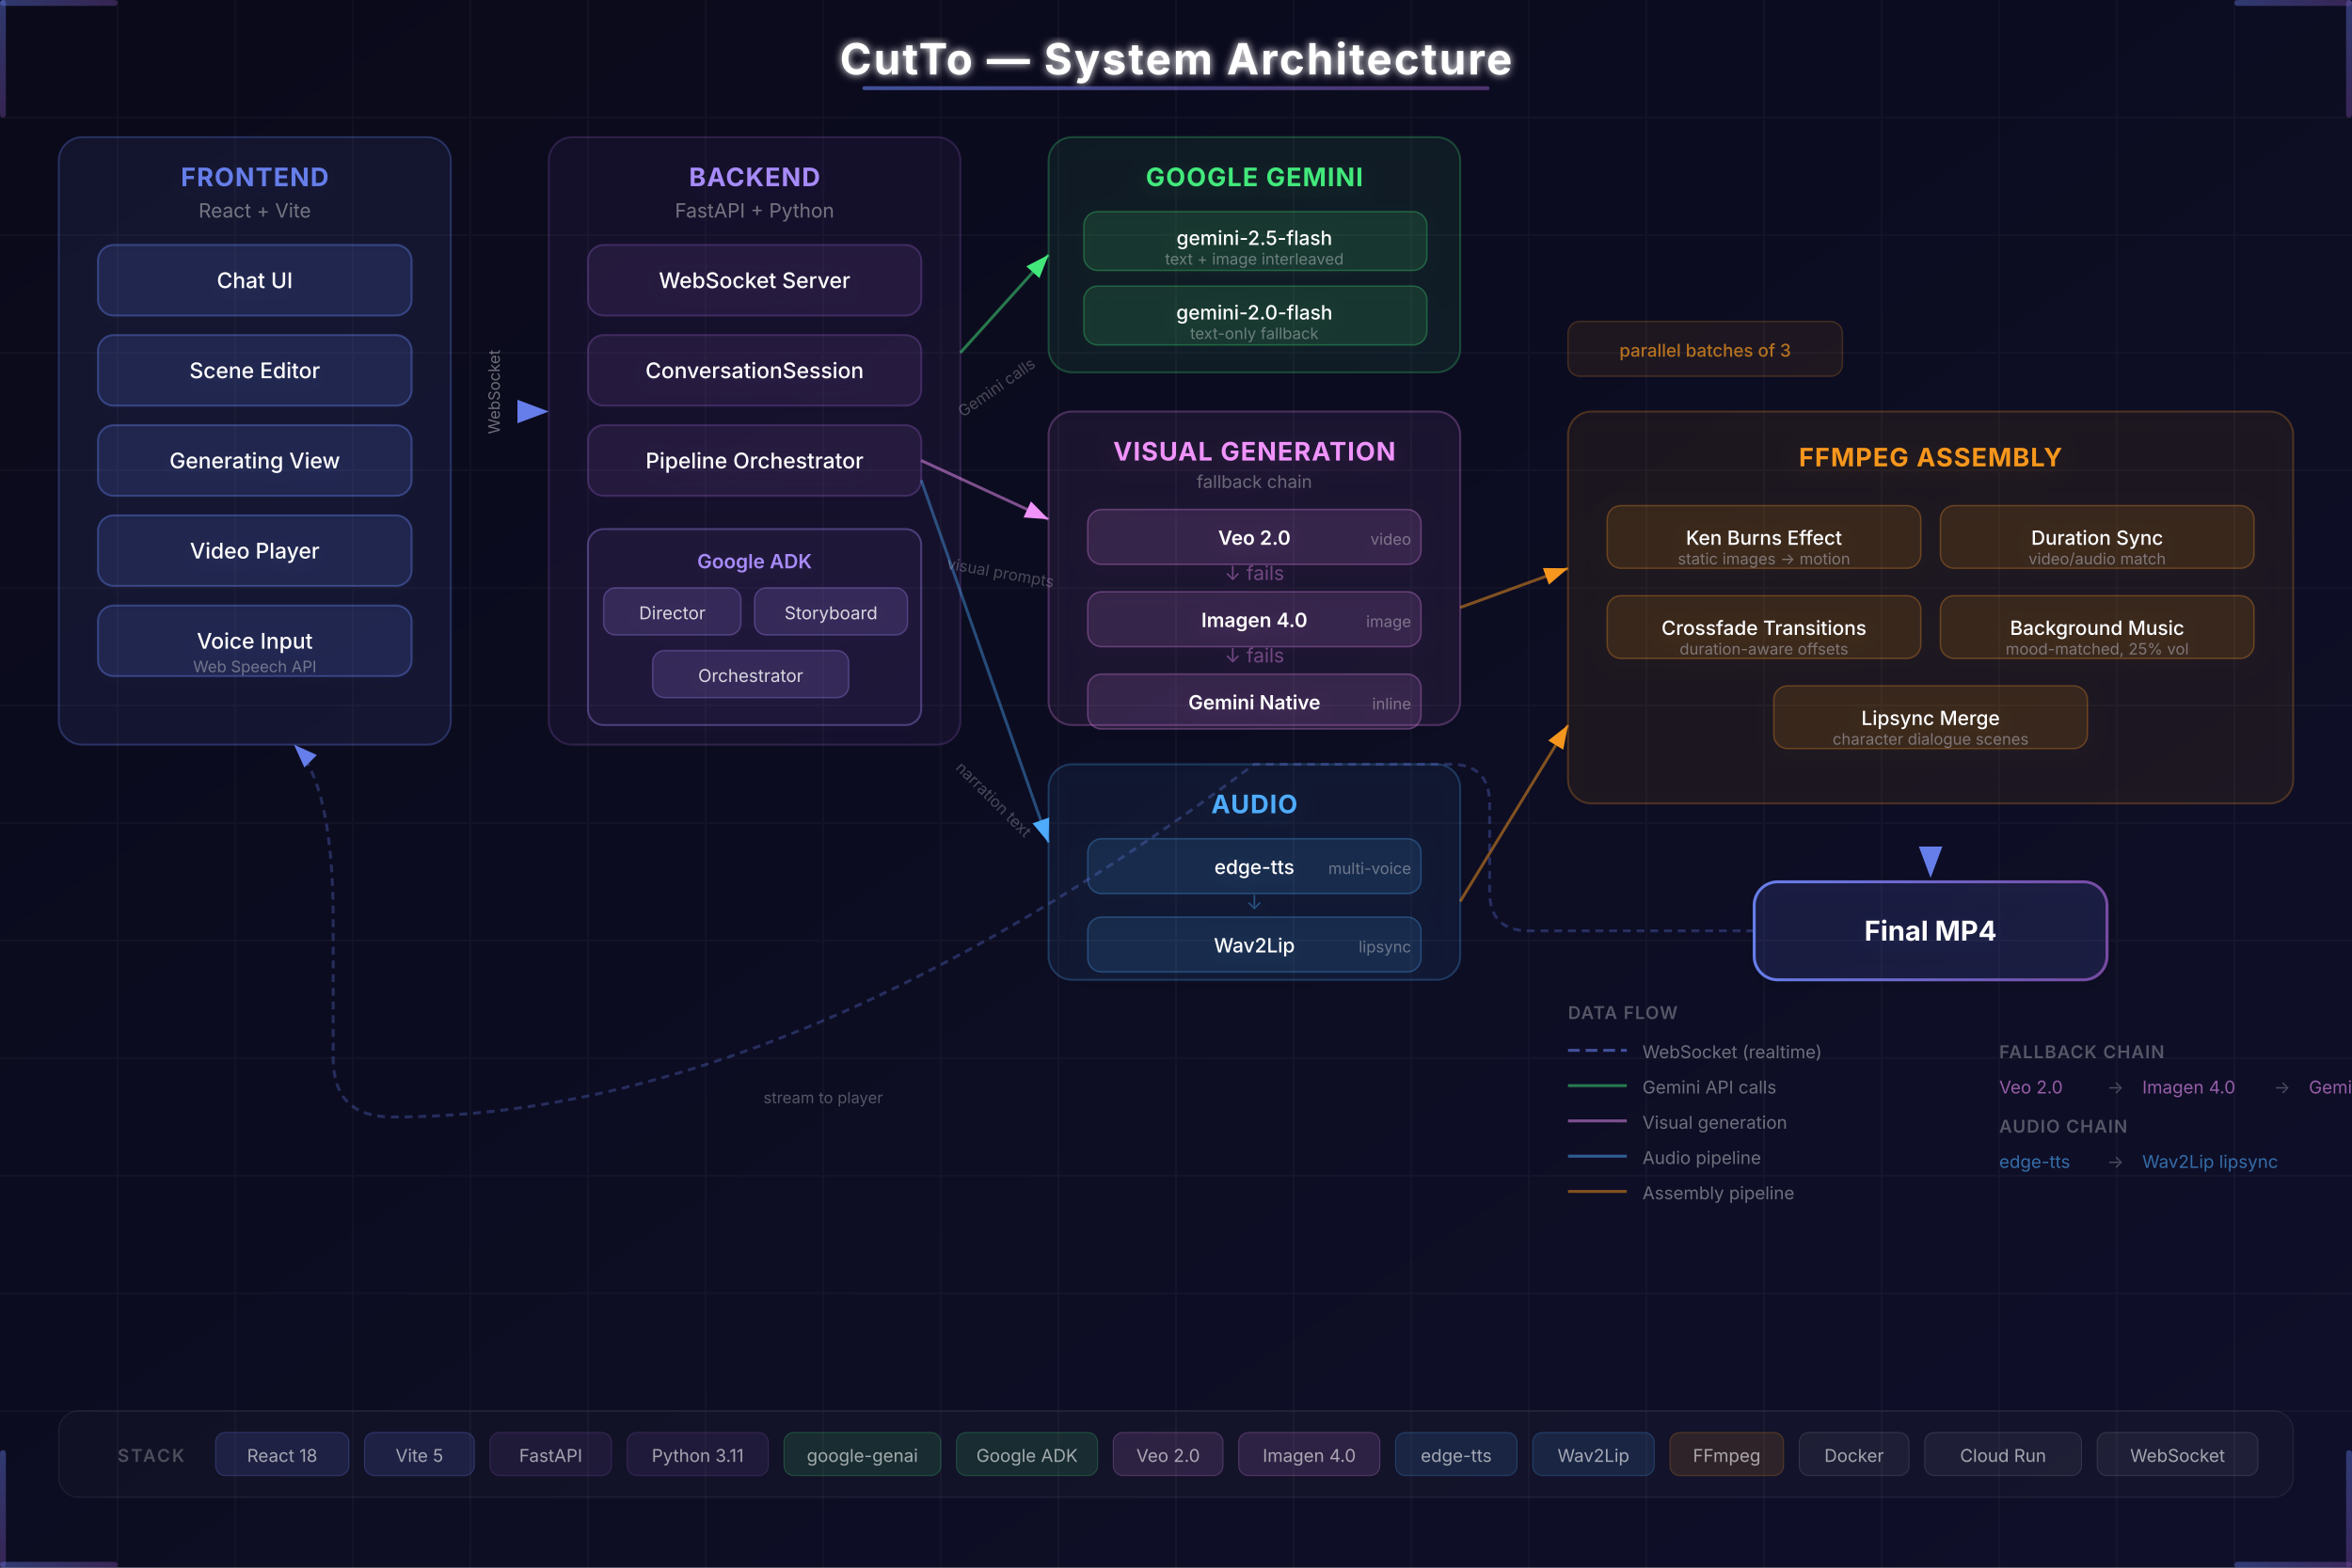
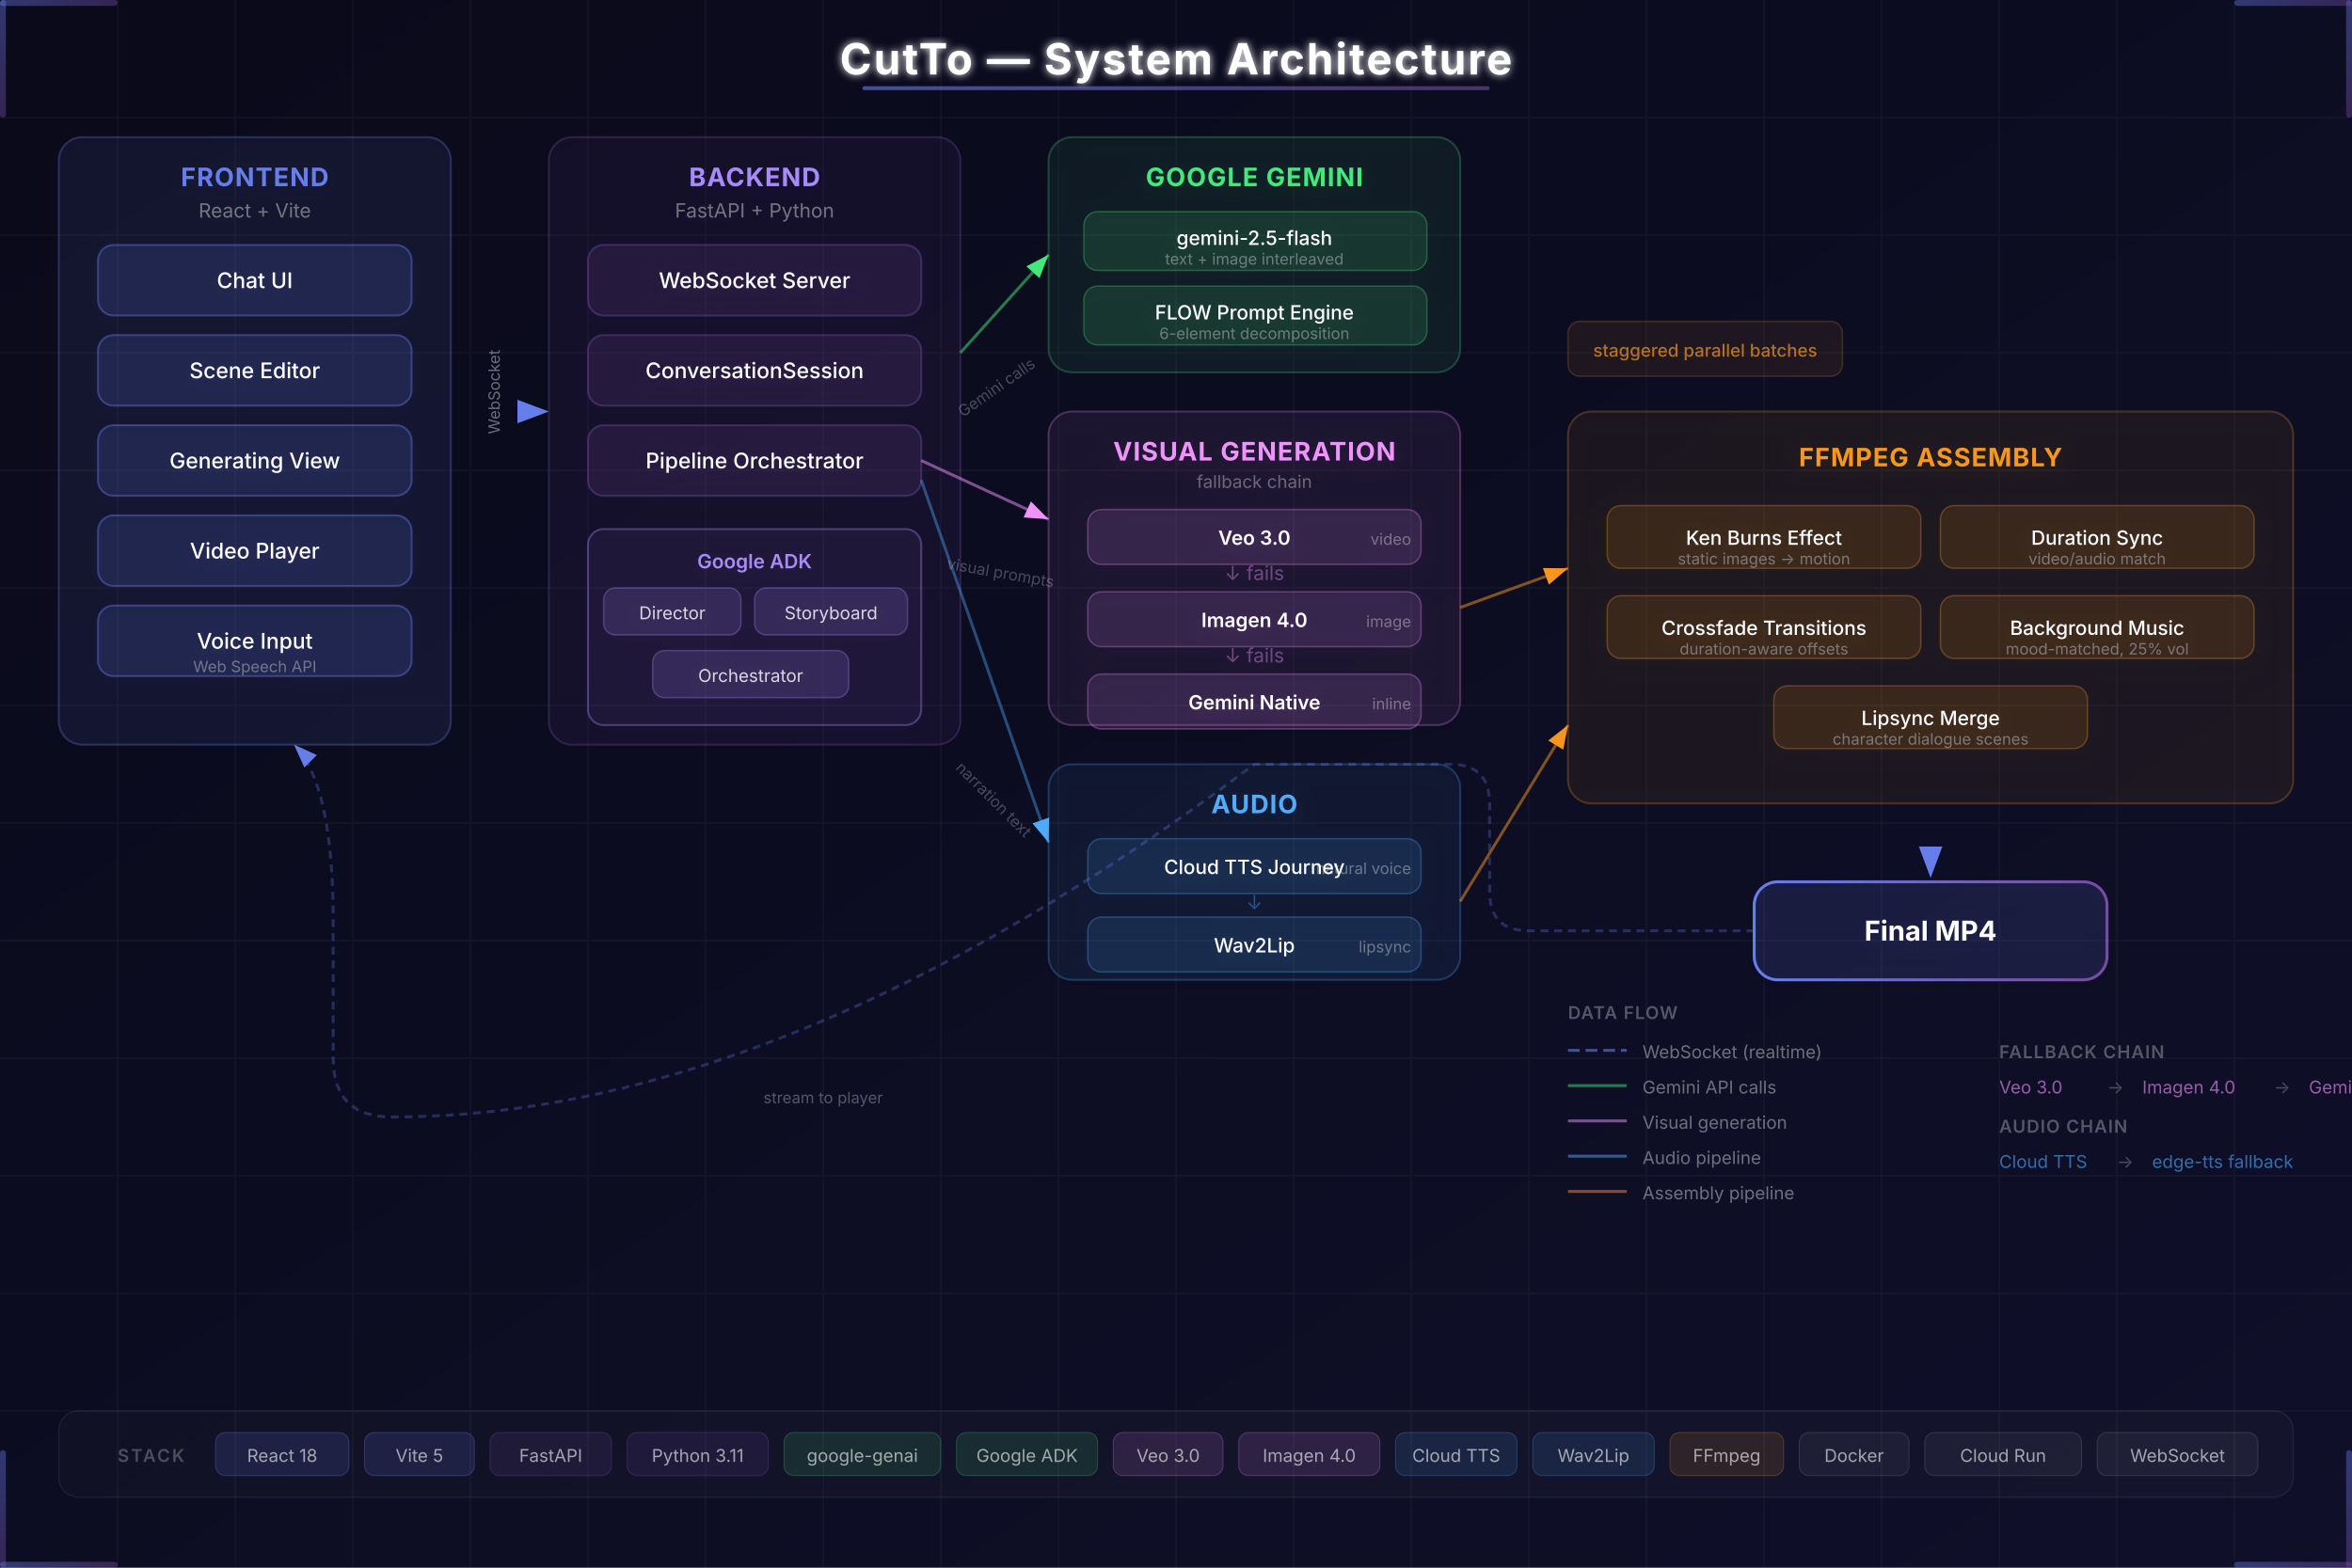
<svg xmlns="http://www.w3.org/2000/svg" viewBox="0 0 1200 800" width="1200" height="800">
  <defs>
    <linearGradient id="bgGrad" x1="0%" y1="0%" x2="100%" y2="100%">
      <stop offset="0%" stop-color="#0a0a1a" />
      <stop offset="100%" stop-color="#0f0f2a" />
    </linearGradient>
    <linearGradient id="accentGrad" x1="0%" y1="0%" x2="100%" y2="0%">
      <stop offset="0%" stop-color="#667eea" />
      <stop offset="100%" stop-color="#764ba2" />
    </linearGradient>
    <linearGradient id="accentGradV" x1="0%" y1="0%" x2="0%" y2="100%">
      <stop offset="0%" stop-color="#667eea" />
      <stop offset="100%" stop-color="#764ba2" />
    </linearGradient>
    <linearGradient id="greenGrad" x1="0%" y1="0%" x2="100%" y2="0%">
      <stop offset="0%" stop-color="#43e97b" />
      <stop offset="100%" stop-color="#38f9d7" />
    </linearGradient>
    <linearGradient id="orangeGrad" x1="0%" y1="0%" x2="100%" y2="0%">
      <stop offset="0%" stop-color="#f093fb" />
      <stop offset="100%" stop-color="#f5576c" />
    </linearGradient>
    <linearGradient id="yellowGrad" x1="0%" y1="0%" x2="100%" y2="0%">
      <stop offset="0%" stop-color="#f7971e" />
      <stop offset="100%" stop-color="#ffd200" />
    </linearGradient>
    <linearGradient id="cyanGrad" x1="0%" y1="0%" x2="100%" y2="0%">
      <stop offset="0%" stop-color="#4facfe" />
      <stop offset="100%" stop-color="#00f2fe" />
    </linearGradient>
    <linearGradient id="redGrad" x1="0%" y1="0%" x2="100%" y2="0%">
      <stop offset="0%" stop-color="#fa709a" />
      <stop offset="100%" stop-color="#fee140" />
    </linearGradient>
    <filter id="glow">
      <feGaussianBlur stdDeviation="2" result="coloredBlur" />
      <feMerge>
        <feMergeNode in="coloredBlur" />
        <feMergeNode in="SourceGraphic" />
      </feMerge>
    </filter>
    <filter id="softShadow">
      <feDropShadow dx="0" dy="2" stdDeviation="4" flood-color="#000000" flood-opacity="0.3" />
    </filter>
    <marker id="arrowWhite" markerWidth="8" markerHeight="6" refX="8" refY="3" orient="auto">
      <path d="M0,0 L8,3 L0,6 Z" fill="rgba(255,255,255,0.5)" />
    </marker>
    <marker id="arrowAccent" markerWidth="8" markerHeight="6" refX="8" refY="3" orient="auto">
      <path d="M0,0 L8,3 L0,6 Z" fill="#667eea" />
    </marker>
    <marker id="arrowGreen" markerWidth="8" markerHeight="6" refX="8" refY="3" orient="auto">
      <path d="M0,0 L8,3 L0,6 Z" fill="#43e97b" />
    </marker>
    <marker id="arrowOrange" markerWidth="8" markerHeight="6" refX="8" refY="3" orient="auto">
      <path d="M0,0 L8,3 L0,6 Z" fill="#f093fb" />
    </marker>
    <marker id="arrowCyan" markerWidth="8" markerHeight="6" refX="8" refY="3" orient="auto">
      <path d="M0,0 L8,3 L0,6 Z" fill="#4facfe" />
    </marker>
    <marker id="arrowYellow" markerWidth="8" markerHeight="6" refX="8" refY="3" orient="auto">
      <path d="M0,0 L8,3 L0,6 Z" fill="#f7971e" />
    </marker>
  </defs>
  <style>
    text { font-family: 'Inter', -apple-system, BlinkMacSystemFont, 'Segoe UI', sans-serif; }
  </style>
  <rect width="1200" height="800" fill="url(#bgGrad)" />
  <g opacity="0.03">
    <line x1="0" y1="0" x2="0" y2="800" stroke="white" stroke-width="1" transform="translate(60,0)" />
    <line x1="0" y1="0" x2="0" y2="800" stroke="white" stroke-width="1" transform="translate(120,0)" />
    <line x1="0" y1="0" x2="0" y2="800" stroke="white" stroke-width="1" transform="translate(180,0)" />
    <line x1="0" y1="0" x2="0" y2="800" stroke="white" stroke-width="1" transform="translate(240,0)" />
    <line x1="0" y1="0" x2="0" y2="800" stroke="white" stroke-width="1" transform="translate(300,0)" />
    <line x1="0" y1="0" x2="0" y2="800" stroke="white" stroke-width="1" transform="translate(360,0)" />
    <line x1="0" y1="0" x2="0" y2="800" stroke="white" stroke-width="1" transform="translate(420,0)" />
    <line x1="0" y1="0" x2="0" y2="800" stroke="white" stroke-width="1" transform="translate(480,0)" />
    <line x1="0" y1="0" x2="0" y2="800" stroke="white" stroke-width="1" transform="translate(540,0)" />
    <line x1="0" y1="0" x2="0" y2="800" stroke="white" stroke-width="1" transform="translate(600,0)" />
    <line x1="0" y1="0" x2="0" y2="800" stroke="white" stroke-width="1" transform="translate(660,0)" />
    <line x1="0" y1="0" x2="0" y2="800" stroke="white" stroke-width="1" transform="translate(720,0)" />
    <line x1="0" y1="0" x2="0" y2="800" stroke="white" stroke-width="1" transform="translate(780,0)" />
    <line x1="0" y1="0" x2="0" y2="800" stroke="white" stroke-width="1" transform="translate(840,0)" />
    <line x1="0" y1="0" x2="0" y2="800" stroke="white" stroke-width="1" transform="translate(900,0)" />
    <line x1="0" y1="0" x2="0" y2="800" stroke="white" stroke-width="1" transform="translate(960,0)" />
    <line x1="0" y1="0" x2="0" y2="800" stroke="white" stroke-width="1" transform="translate(1020,0)" />
    <line x1="0" y1="0" x2="0" y2="800" stroke="white" stroke-width="1" transform="translate(1080,0)" />
    <line x1="0" y1="0" x2="0" y2="800" stroke="white" stroke-width="1" transform="translate(1140,0)" />
    <line x1="0" y1="0" x2="1200" y2="0" stroke="white" stroke-width="1" transform="translate(0,60)" />
    <line x1="0" y1="0" x2="1200" y2="0" stroke="white" stroke-width="1" transform="translate(0,120)" />
    <line x1="0" y1="0" x2="1200" y2="0" stroke="white" stroke-width="1" transform="translate(0,180)" />
    <line x1="0" y1="0" x2="1200" y2="0" stroke="white" stroke-width="1" transform="translate(0,240)" />
    <line x1="0" y1="0" x2="1200" y2="0" stroke="white" stroke-width="1" transform="translate(0,300)" />
    <line x1="0" y1="0" x2="1200" y2="0" stroke="white" stroke-width="1" transform="translate(0,360)" />
    <line x1="0" y1="0" x2="1200" y2="0" stroke="white" stroke-width="1" transform="translate(0,420)" />
    <line x1="0" y1="0" x2="1200" y2="0" stroke="white" stroke-width="1" transform="translate(0,480)" />
    <line x1="0" y1="0" x2="1200" y2="0" stroke="white" stroke-width="1" transform="translate(0,540)" />
    <line x1="0" y1="0" x2="1200" y2="0" stroke="white" stroke-width="1" transform="translate(0,600)" />
    <line x1="0" y1="0" x2="1200" y2="0" stroke="white" stroke-width="1" transform="translate(0,660)" />
    <line x1="0" y1="0" x2="1200" y2="0" stroke="white" stroke-width="1" transform="translate(0,720)" />
  </g>
  <text x="600" y="38" text-anchor="middle" fill="white" font-size="22" font-weight="700" letter-spacing="1" filter="url(#glow)">CutTo — System Architecture</text>
  <rect x="440" y="44" width="320" height="2" rx="1" fill="url(#accentGrad)" opacity="0.6" />
  <g filter="url(#softShadow)">
    <rect x="30" y="70" width="200" height="310" rx="12" fill="rgba(102,126,234,0.08)" stroke="rgba(102,126,234,0.3)" stroke-width="1" />
    <text x="130" y="95" text-anchor="middle" fill="#667eea" font-size="13" font-weight="700" letter-spacing="0.5">FRONTEND</text>
    <text x="130" y="111" text-anchor="middle" fill="rgba(255,255,255,0.4)" font-size="10">React + Vite</text>
    <rect x="50" y="125" width="160" height="36" rx="8" fill="rgba(102,126,234,0.15)" stroke="rgba(102,126,234,0.4)" stroke-width="1" />
    <text x="130" y="147" text-anchor="middle" fill="white" font-size="11" font-weight="500">Chat UI</text>
    <rect x="50" y="171" width="160" height="36" rx="8" fill="rgba(102,126,234,0.15)" stroke="rgba(102,126,234,0.4)" stroke-width="1" />
    <text x="130" y="193" text-anchor="middle" fill="white" font-size="11" font-weight="500">Scene Editor</text>
    <rect x="50" y="217" width="160" height="36" rx="8" fill="rgba(102,126,234,0.15)" stroke="rgba(102,126,234,0.4)" stroke-width="1" />
    <text x="130" y="239" text-anchor="middle" fill="white" font-size="11" font-weight="500">Generating View</text>
    <rect x="50" y="263" width="160" height="36" rx="8" fill="rgba(102,126,234,0.15)" stroke="rgba(102,126,234,0.4)" stroke-width="1" />
    <text x="130" y="285" text-anchor="middle" fill="white" font-size="11" font-weight="500">Video Player</text>
    <rect x="50" y="309" width="160" height="36" rx="8" fill="rgba(102,126,234,0.15)" stroke="rgba(102,126,234,0.4)" stroke-width="1" />
    <text x="130" y="331" text-anchor="middle" fill="white" font-size="11" font-weight="500">Voice Input</text>
    <text x="130" y="343" text-anchor="middle" fill="rgba(255,255,255,0.35)" font-size="8">Web Speech API</text>
  </g>
  <line x1="230" y1="210" x2="280" y2="210" stroke="url(#accentGrad)" stroke-width="2" marker-end="url(#arrowAccent)" stroke-dasharray="6,3" />
  <text x="255" y="200" text-anchor="middle" fill="rgba(255,255,255,0.4)" font-size="8" transform="rotate(-90, 255, 200)">WebSocket</text>
  <g filter="url(#softShadow)">
    <rect x="280" y="70" width="210" height="310" rx="12" fill="rgba(118,75,162,0.08)" stroke="rgba(118,75,162,0.3)" stroke-width="1" />
    <text x="385" y="95" text-anchor="middle" fill="#a78bfa" font-size="13" font-weight="700" letter-spacing="0.5">BACKEND</text>
    <text x="385" y="111" text-anchor="middle" fill="rgba(255,255,255,0.4)" font-size="10">FastAPI + Python</text>
    <rect x="300" y="125" width="170" height="36" rx="8" fill="rgba(118,75,162,0.15)" stroke="rgba(118,75,162,0.4)" stroke-width="1" />
    <text x="385" y="147" text-anchor="middle" fill="white" font-size="11" font-weight="500">WebSocket Server</text>
    <rect x="300" y="171" width="170" height="36" rx="8" fill="rgba(118,75,162,0.15)" stroke="rgba(118,75,162,0.4)" stroke-width="1" />
    <text x="385" y="193" text-anchor="middle" fill="white" font-size="11" font-weight="500">ConversationSession</text>
    <rect x="300" y="217" width="170" height="36" rx="8" fill="rgba(118,75,162,0.15)" stroke="rgba(118,75,162,0.4)" stroke-width="1" />
    <text x="385" y="239" text-anchor="middle" fill="white" font-size="11" font-weight="500">Pipeline Orchestrator</text>
    <rect x="300" y="270" width="170" height="100" rx="8" fill="rgba(118,75,162,0.10)" stroke="rgba(167,139,250,0.35)" stroke-width="1" />
    <text x="385" y="290" text-anchor="middle" fill="#a78bfa" font-size="10" font-weight="600">Google ADK</text>
    <rect x="308" y="300" width="70" height="24" rx="6" fill="rgba(167,139,250,0.15)" stroke="rgba(167,139,250,0.3)" stroke-width="0.75" />
    <text x="343" y="316" text-anchor="middle" fill="rgba(255,255,255,0.8)" font-size="9">Director</text>
    <rect x="385" y="300" width="78" height="24" rx="6" fill="rgba(167,139,250,0.15)" stroke="rgba(167,139,250,0.3)" stroke-width="0.75" />
    <text x="424" y="316" text-anchor="middle" fill="rgba(255,255,255,0.8)" font-size="9">Storyboard</text>
    <rect x="333" y="332" width="100" height="24" rx="6" fill="rgba(167,139,250,0.15)" stroke="rgba(167,139,250,0.3)" stroke-width="0.75" />
    <text x="383" y="348" text-anchor="middle" fill="rgba(255,255,255,0.8)" font-size="9">Orchestrator</text>
  </g>
  <line x1="490" y1="180" x2="535" y2="130" stroke="rgba(67,233,123,0.5)" stroke-width="1.5" marker-end="url(#arrowGreen)" />
  <g filter="url(#softShadow)">
    <rect x="535" y="70" width="210" height="120" rx="12" fill="rgba(67,233,123,0.06)" stroke="rgba(67,233,123,0.25)" stroke-width="1" />
    <text x="640" y="95" text-anchor="middle" fill="#43e97b" font-size="13" font-weight="700" letter-spacing="0.5">GOOGLE GEMINI</text>
    <rect x="553" y="108" width="175" height="30" rx="7" fill="rgba(67,233,123,0.12)" stroke="rgba(67,233,123,0.3)" stroke-width="0.75" />
    <text x="640" y="125" text-anchor="middle" fill="white" font-size="10" font-weight="500">gemini-2.5-flash</text>
    <text x="640" y="135" text-anchor="middle" fill="rgba(255,255,255,0.35)" font-size="8">text + image interleaved</text>
    <rect x="553" y="146" width="175" height="30" rx="7" fill="rgba(67,233,123,0.12)" stroke="rgba(67,233,123,0.3)" stroke-width="0.75" />
-     <text x="640" y="163" text-anchor="middle" fill="white" font-size="10" font-weight="500">gemini-2.0-flash</text>
-     <text x="640" y="173" text-anchor="middle" fill="rgba(255,255,255,0.35)" font-size="8">text-only fallback</text>
+     <text x="640" y="163" text-anchor="middle" fill="white" font-size="10" font-weight="500">FLOW Prompt Engine</text>
+     <text x="640" y="173" text-anchor="middle" fill="rgba(255,255,255,0.35)" font-size="8">6-element decomposition</text>
  </g>
  <line x1="470" y1="235" x2="535" y2="265" stroke="rgba(240,147,251,0.5)" stroke-width="1.5" marker-end="url(#arrowOrange)" />
  <g filter="url(#softShadow)">
    <rect x="535" y="210" width="210" height="160" rx="12" fill="rgba(240,147,251,0.06)" stroke="rgba(240,147,251,0.25)" stroke-width="1" />
    <text x="640" y="235" text-anchor="middle" fill="#f093fb" font-size="13" font-weight="700" letter-spacing="0.5">VISUAL GENERATION</text>
    <text x="640" y="249" text-anchor="middle" fill="rgba(255,255,255,0.35)" font-size="9">fallback chain</text>
    <rect x="555" y="260" width="170" height="28" rx="7" fill="rgba(240,147,251,0.12)" stroke="rgba(240,147,251,0.3)" stroke-width="0.75" />
-     <text x="640" y="278" text-anchor="middle" fill="white" font-size="10" font-weight="600">Veo 2.0</text>
+     <text x="640" y="278" text-anchor="middle" fill="white" font-size="10" font-weight="600">Veo 3.0</text>
    <text x="720" y="278" text-anchor="end" fill="rgba(255,255,255,0.35)" font-size="8">video</text>
    <text x="640" y="296" text-anchor="middle" fill="rgba(240,147,251,0.4)" font-size="10">↓ fails</text>
    <rect x="555" y="302" width="170" height="28" rx="7" fill="rgba(240,147,251,0.12)" stroke="rgba(240,147,251,0.3)" stroke-width="0.75" />
    <text x="640" y="320" text-anchor="middle" fill="white" font-size="10" font-weight="600">Imagen 4.0</text>
    <text x="720" y="320" text-anchor="end" fill="rgba(255,255,255,0.35)" font-size="8">image</text>
    <text x="640" y="338" text-anchor="middle" fill="rgba(240,147,251,0.4)" font-size="10">↓ fails</text>
    <rect x="555" y="344" width="170" height="28" rx="7" fill="rgba(240,147,251,0.12)" stroke="rgba(240,147,251,0.3)" stroke-width="0.75" />
    <text x="640" y="362" text-anchor="middle" fill="white" font-size="10" font-weight="600">Gemini Native</text>
    <text x="720" y="362" text-anchor="end" fill="rgba(255,255,255,0.35)" font-size="8">inline</text>
  </g>
  <line x1="470" y1="245" x2="535" y2="430" stroke="rgba(79,172,254,0.4)" stroke-width="1.5" marker-end="url(#arrowCyan)" />
  <g filter="url(#softShadow)">
    <rect x="535" y="390" width="210" height="110" rx="12" fill="rgba(79,172,254,0.06)" stroke="rgba(79,172,254,0.25)" stroke-width="1" />
    <text x="640" y="415" text-anchor="middle" fill="#4facfe" font-size="13" font-weight="700" letter-spacing="0.5">AUDIO</text>
    <rect x="555" y="428" width="170" height="28" rx="7" fill="rgba(79,172,254,0.12)" stroke="rgba(79,172,254,0.3)" stroke-width="0.75" />
-     <text x="640" y="446" text-anchor="middle" fill="white" font-size="10" font-weight="500">edge-tts</text>
-     <text x="720" y="446" text-anchor="end" fill="rgba(255,255,255,0.35)" font-size="8">multi-voice</text>
+     <text x="640" y="446" text-anchor="middle" fill="white" font-size="10" font-weight="500">Cloud TTS Journey</text>
+     <text x="720" y="446" text-anchor="end" fill="rgba(255,255,255,0.35)" font-size="8">natural voice</text>
    <text x="640" y="464" text-anchor="middle" fill="rgba(79,172,254,0.4)" font-size="10">↓</text>
    <rect x="555" y="468" width="170" height="28" rx="7" fill="rgba(79,172,254,0.12)" stroke="rgba(79,172,254,0.3)" stroke-width="0.75" />
    <text x="640" y="486" text-anchor="middle" fill="white" font-size="10" font-weight="500">Wav2Lip</text>
    <text x="720" y="486" text-anchor="end" fill="rgba(255,255,255,0.35)" font-size="8">lipsync</text>
  </g>
  <line x1="745" y1="310" x2="800" y2="290" stroke="rgba(247,151,30,0.5)" stroke-width="1.5" marker-end="url(#arrowYellow)" />
  <line x1="745" y1="460" x2="800" y2="370" stroke="rgba(247,151,30,0.5)" stroke-width="1.5" marker-end="url(#arrowYellow)" />
  <g filter="url(#softShadow)">
    <rect x="800" y="210" width="370" height="200" rx="12" fill="rgba(247,151,30,0.06)" stroke="rgba(247,151,30,0.25)" stroke-width="1" />
    <text x="985" y="238" text-anchor="middle" fill="#f7971e" font-size="13" font-weight="700" letter-spacing="0.5">FFMPEG ASSEMBLY</text>
    <rect x="820" y="258" width="160" height="32" rx="7" fill="rgba(247,151,30,0.12)" stroke="rgba(247,151,30,0.3)" stroke-width="0.75" />
    <text x="900" y="278" text-anchor="middle" fill="white" font-size="10" font-weight="500">Ken Burns Effect</text>
    <text x="900" y="288" text-anchor="middle" fill="rgba(255,255,255,0.35)" font-size="8">static images -&gt; motion</text>
    <rect x="990" y="258" width="160" height="32" rx="7" fill="rgba(247,151,30,0.12)" stroke="rgba(247,151,30,0.3)" stroke-width="0.75" />
    <text x="1070" y="278" text-anchor="middle" fill="white" font-size="10" font-weight="500">Duration Sync</text>
    <text x="1070" y="288" text-anchor="middle" fill="rgba(255,255,255,0.35)" font-size="8">video/audio match</text>
    <rect x="820" y="304" width="160" height="32" rx="7" fill="rgba(247,151,30,0.12)" stroke="rgba(247,151,30,0.3)" stroke-width="0.75" />
    <text x="900" y="324" text-anchor="middle" fill="white" font-size="10" font-weight="500">Crossfade Transitions</text>
    <text x="900" y="334" text-anchor="middle" fill="rgba(255,255,255,0.35)" font-size="8">duration-aware offsets</text>
    <rect x="990" y="304" width="160" height="32" rx="7" fill="rgba(247,151,30,0.12)" stroke="rgba(247,151,30,0.3)" stroke-width="0.75" />
    <text x="1070" y="324" text-anchor="middle" fill="white" font-size="10" font-weight="500">Background Music</text>
    <text x="1070" y="334" text-anchor="middle" fill="rgba(255,255,255,0.35)" font-size="8">mood-matched, 25% vol</text>
    <rect x="905" y="350" width="160" height="32" rx="7" fill="rgba(247,151,30,0.12)" stroke="rgba(247,151,30,0.3)" stroke-width="0.75" />
    <text x="985" y="370" text-anchor="middle" fill="white" font-size="10" font-weight="500">Lipsync Merge</text>
    <text x="985" y="380" text-anchor="middle" fill="rgba(255,255,255,0.35)" font-size="8">character dialogue scenes</text>
  </g>
  <line x1="985" y1="410" x2="985" y2="448" stroke="url(#accentGrad)" stroke-width="2" marker-end="url(#arrowAccent)" />
  <g filter="url(#softShadow)">
    <rect x="895" y="450" width="180" height="50" rx="12" fill="rgba(102,126,234,0.12)" stroke="url(#accentGrad)" stroke-width="1.5" />
    <text x="985" y="480" text-anchor="middle" fill="white" font-size="14" font-weight="700">Final MP4</text>
  </g>
  <path d="M 895,475 Q 820,475 780,475 Q 760,475 760,455 Q 760,430 760,410 Q 760,390 740,390 Q 700,390 640,390 Q 400,570 200,570 Q 170,570 170,540 Q 170,510 170,470 Q 170,400 150,380" fill="none" stroke="rgba(102,126,234,0.3)" stroke-width="1.5" stroke-dasharray="4,3" marker-end="url(#arrowAccent)" />
  <text x="420" y="563" text-anchor="middle" fill="rgba(255,255,255,0.3)" font-size="8">stream to player</text>
  <text x="510" y="200" text-anchor="middle" fill="rgba(255,255,255,0.25)" font-size="8" transform="rotate(-35, 510, 200)">Gemini calls</text>
  <text x="510" y="295" text-anchor="middle" fill="rgba(255,255,255,0.25)" font-size="8" transform="rotate(10, 510, 295)">visual prompts</text>
  <text x="505" y="410" text-anchor="middle" fill="rgba(255,255,255,0.25)" font-size="8" transform="rotate(45, 505, 410)">narration text</text>
  <rect x="800" y="164" width="140" height="28" rx="6" fill="rgba(247,151,30,0.08)" stroke="rgba(247,151,30,0.2)" stroke-width="0.75" />
-   <text x="870" y="182" text-anchor="middle" fill="rgba(247,151,30,0.7)" font-size="9" font-weight="500">parallel batches of 3</text>
+   <text x="870" y="182" text-anchor="middle" fill="rgba(247,151,30,0.7)" font-size="9" font-weight="500">staggered parallel batches</text>
  <g transform="translate(0, 30)">
    <rect x="30" y="690" width="1140" height="44" rx="10" fill="rgba(255,255,255,0.02)" stroke="rgba(255,255,255,0.06)" stroke-width="0.75" />
    <text x="60" y="716" fill="rgba(255,255,255,0.25)" font-size="9" font-weight="600" letter-spacing="1">STACK</text>
    <rect x="110" y="701" width="68" height="22" rx="5" fill="rgba(102,126,234,0.15)" stroke="rgba(102,126,234,0.3)" stroke-width="0.5" />
    <text x="144" y="716" text-anchor="middle" fill="rgba(255,255,255,0.6)" font-size="9">React 18</text>
    <rect x="186" y="701" width="56" height="22" rx="5" fill="rgba(102,126,234,0.15)" stroke="rgba(102,126,234,0.3)" stroke-width="0.5" />
    <text x="214" y="716" text-anchor="middle" fill="rgba(255,255,255,0.6)" font-size="9">Vite 5</text>
    <rect x="250" y="701" width="62" height="22" rx="5" fill="rgba(118,75,162,0.15)" stroke="rgba(118,75,162,0.3)" stroke-width="0.5" />
    <text x="281" y="716" text-anchor="middle" fill="rgba(255,255,255,0.6)" font-size="9">FastAPI</text>
    <rect x="320" y="701" width="72" height="22" rx="5" fill="rgba(118,75,162,0.15)" stroke="rgba(118,75,162,0.3)" stroke-width="0.5" />
    <text x="356" y="716" text-anchor="middle" fill="rgba(255,255,255,0.6)" font-size="9">Python 3.11</text>
    <rect x="400" y="701" width="80" height="22" rx="5" fill="rgba(67,233,123,0.12)" stroke="rgba(67,233,123,0.25)" stroke-width="0.5" />
    <text x="440" y="716" text-anchor="middle" fill="rgba(255,255,255,0.6)" font-size="9">google-genai</text>
    <rect x="488" y="701" width="72" height="22" rx="5" fill="rgba(67,233,123,0.12)" stroke="rgba(67,233,123,0.25)" stroke-width="0.5" />
    <text x="524" y="716" text-anchor="middle" fill="rgba(255,255,255,0.6)" font-size="9">Google ADK</text>
    <rect x="568" y="701" width="56" height="22" rx="5" fill="rgba(240,147,251,0.12)" stroke="rgba(240,147,251,0.25)" stroke-width="0.5" />
-     <text x="596" y="716" text-anchor="middle" fill="rgba(255,255,255,0.6)" font-size="9">Veo 2.0</text>
+     <text x="596" y="716" text-anchor="middle" fill="rgba(255,255,255,0.6)" font-size="9">Veo 3.0</text>
    <rect x="632" y="701" width="72" height="22" rx="5" fill="rgba(240,147,251,0.12)" stroke="rgba(240,147,251,0.25)" stroke-width="0.5" />
    <text x="668" y="716" text-anchor="middle" fill="rgba(255,255,255,0.6)" font-size="9">Imagen 4.0</text>
    <rect x="712" y="701" width="62" height="22" rx="5" fill="rgba(79,172,254,0.12)" stroke="rgba(79,172,254,0.25)" stroke-width="0.5" />
-     <text x="743" y="716" text-anchor="middle" fill="rgba(255,255,255,0.6)" font-size="9">edge-tts</text>
+     <text x="743" y="716" text-anchor="middle" fill="rgba(255,255,255,0.6)" font-size="9">Cloud TTS</text>
    <rect x="782" y="701" width="62" height="22" rx="5" fill="rgba(79,172,254,0.12)" stroke="rgba(79,172,254,0.25)" stroke-width="0.5" />
    <text x="813" y="716" text-anchor="middle" fill="rgba(255,255,255,0.6)" font-size="9">Wav2Lip</text>
    <rect x="852" y="701" width="58" height="22" rx="5" fill="rgba(247,151,30,0.12)" stroke="rgba(247,151,30,0.25)" stroke-width="0.5" />
    <text x="881" y="716" text-anchor="middle" fill="rgba(255,255,255,0.6)" font-size="9">FFmpeg</text>
    <rect x="918" y="701" width="56" height="22" rx="5" fill="rgba(255,255,255,0.05)" stroke="rgba(255,255,255,0.12)" stroke-width="0.5" />
    <text x="946" y="716" text-anchor="middle" fill="rgba(255,255,255,0.6)" font-size="9">Docker</text>
    <rect x="982" y="701" width="80" height="22" rx="5" fill="rgba(255,255,255,0.05)" stroke="rgba(255,255,255,0.12)" stroke-width="0.5" />
    <text x="1022" y="716" text-anchor="middle" fill="rgba(255,255,255,0.6)" font-size="9">Cloud Run</text>
    <rect x="1070" y="701" width="82" height="22" rx="5" fill="rgba(255,255,255,0.05)" stroke="rgba(255,255,255,0.12)" stroke-width="0.5" />
    <text x="1111" y="716" text-anchor="middle" fill="rgba(255,255,255,0.6)" font-size="9">WebSocket</text>
  </g>
  <g transform="translate(800, 520)">
    <text x="0" y="0" fill="rgba(255,255,255,0.3)" font-size="9" font-weight="600" letter-spacing="0.5">DATA FLOW</text>
    <line x1="0" y1="16" x2="30" y2="16" stroke="rgba(102,126,234,0.6)" stroke-width="1.5" stroke-dasharray="6,3" />
    <text x="38" y="20" fill="rgba(255,255,255,0.4)" font-size="9">WebSocket (realtime)</text>
    <line x1="0" y1="34" x2="30" y2="34" stroke="rgba(67,233,123,0.5)" stroke-width="1.5" />
    <text x="38" y="38" fill="rgba(255,255,255,0.4)" font-size="9">Gemini API calls</text>
    <line x1="0" y1="52" x2="30" y2="52" stroke="rgba(240,147,251,0.5)" stroke-width="1.5" />
    <text x="38" y="56" fill="rgba(255,255,255,0.4)" font-size="9">Visual generation</text>
    <line x1="0" y1="70" x2="30" y2="70" stroke="rgba(79,172,254,0.5)" stroke-width="1.5" />
    <text x="38" y="74" fill="rgba(255,255,255,0.4)" font-size="9">Audio pipeline</text>
    <line x1="0" y1="88" x2="30" y2="88" stroke="rgba(247,151,30,0.5)" stroke-width="1.5" />
    <text x="38" y="92" fill="rgba(255,255,255,0.4)" font-size="9">Assembly pipeline</text>
    <text x="220" y="20" fill="rgba(255,255,255,0.3)" font-size="9" font-weight="600" letter-spacing="0.5">FALLBACK CHAIN</text>
-     <text x="220" y="38" fill="rgba(240,147,251,0.6)" font-size="9">Veo 2.0</text>
+     <text x="220" y="38" fill="rgba(240,147,251,0.6)" font-size="9">Veo 3.0</text>
    <text x="275" y="38" fill="rgba(255,255,255,0.25)" font-size="9">-&gt;</text>
    <text x="293" y="38" fill="rgba(240,147,251,0.6)" font-size="9">Imagen 4.0</text>
    <text x="360" y="38" fill="rgba(255,255,255,0.25)" font-size="9">-&gt;</text>
    <text x="378" y="38" fill="rgba(240,147,251,0.6)" font-size="9">Gemini</text>
    <text x="220" y="58" fill="rgba(255,255,255,0.3)" font-size="9" font-weight="600" letter-spacing="0.5">AUDIO CHAIN</text>
-     <text x="220" y="76" fill="rgba(79,172,254,0.6)" font-size="9">edge-tts</text>
-     <text x="275" y="76" fill="rgba(255,255,255,0.25)" font-size="9">-&gt;</text>
-     <text x="293" y="76" fill="rgba(79,172,254,0.6)" font-size="9">Wav2Lip lipsync</text>
+     <text x="220" y="76" fill="rgba(79,172,254,0.6)" font-size="9">Cloud TTS</text>
+     <text x="280" y="76" fill="rgba(255,255,255,0.25)" font-size="9">-&gt;</text>
+     <text x="298" y="76" fill="rgba(79,172,254,0.6)" font-size="9">edge-tts fallback</text>
  </g>
  <rect x="0" y="0" width="3" height="60" rx="1.5" fill="url(#accentGradV)" opacity="0.4" />
  <rect x="0" y="0" width="60" height="3" rx="1.5" fill="url(#accentGrad)" opacity="0.4" />
  <rect x="1197" y="0" width="3" height="60" rx="1.5" fill="url(#accentGradV)" opacity="0.4" />
  <rect x="1140" y="0" width="60" height="3" rx="1.5" fill="url(#accentGrad)" opacity="0.4" />
  <rect x="0" y="740" width="3" height="60" rx="1.5" fill="url(#accentGradV)" opacity="0.4" />
  <rect x="0" y="797" width="60" height="3" rx="1.5" fill="url(#accentGrad)" opacity="0.4" />
  <rect x="1197" y="740" width="3" height="60" rx="1.5" fill="url(#accentGradV)" opacity="0.4" />
  <rect x="1140" y="797" width="60" height="3" rx="1.5" fill="url(#accentGrad)" opacity="0.4" />
</svg>
